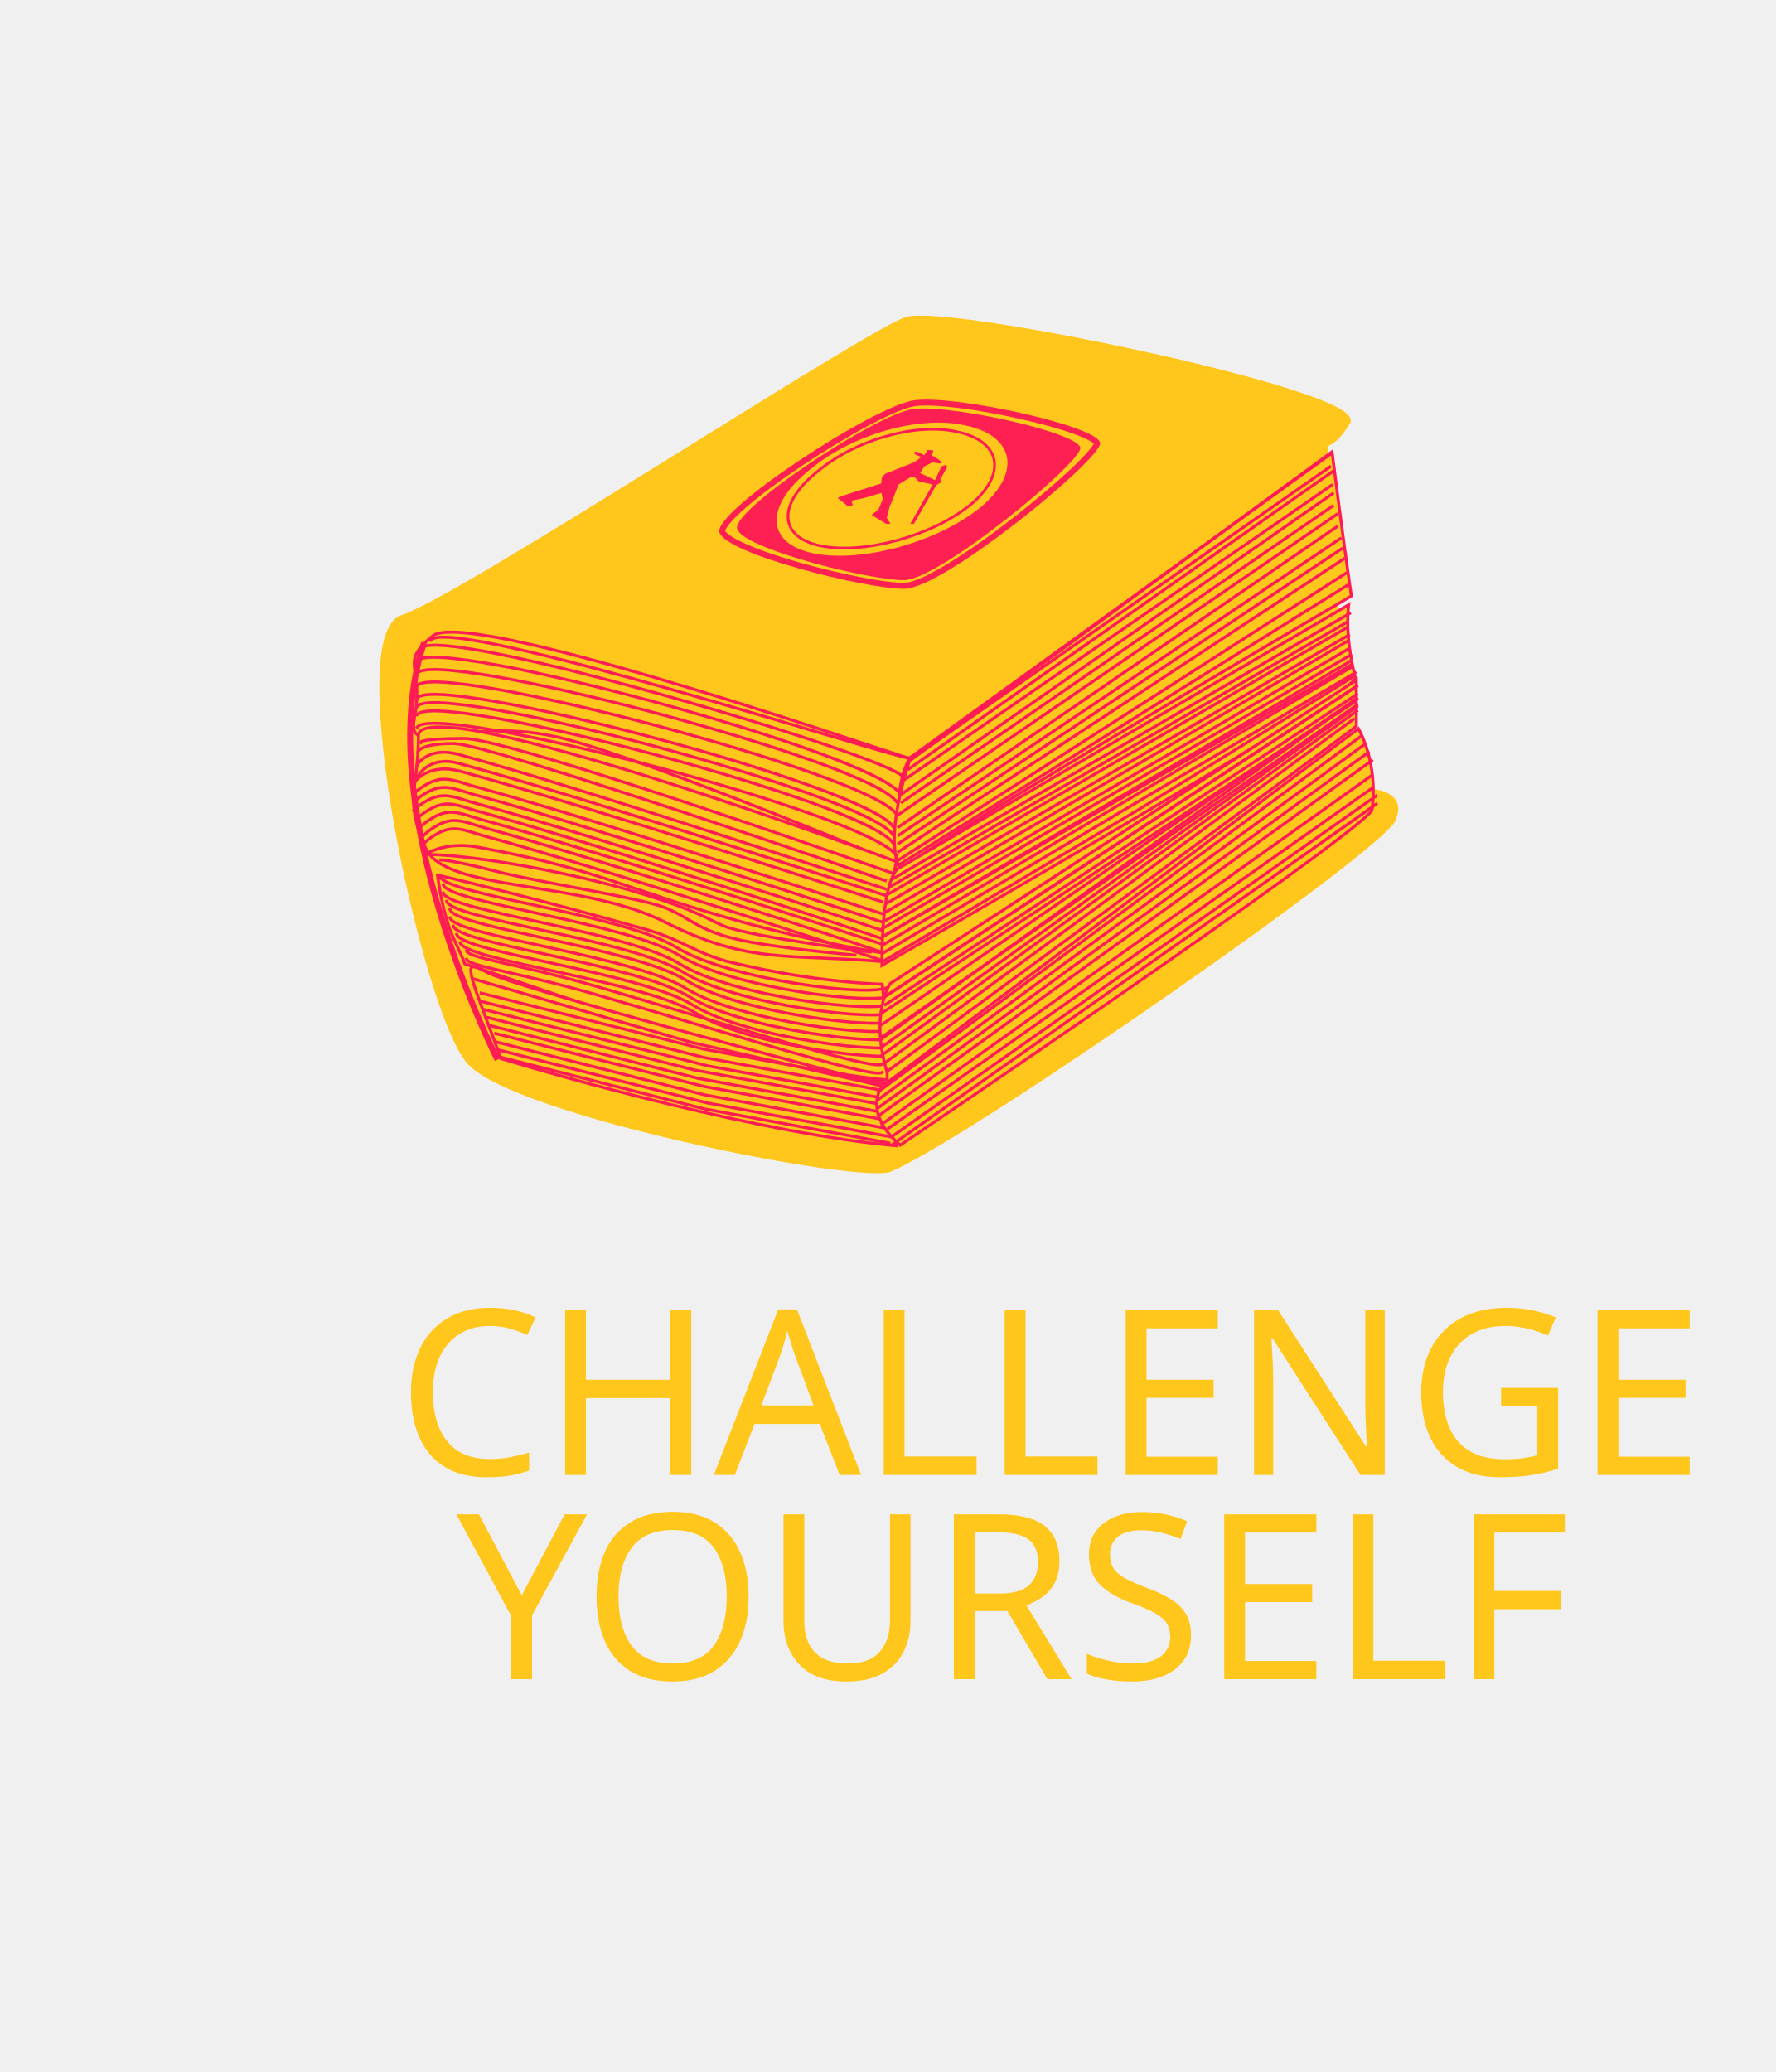
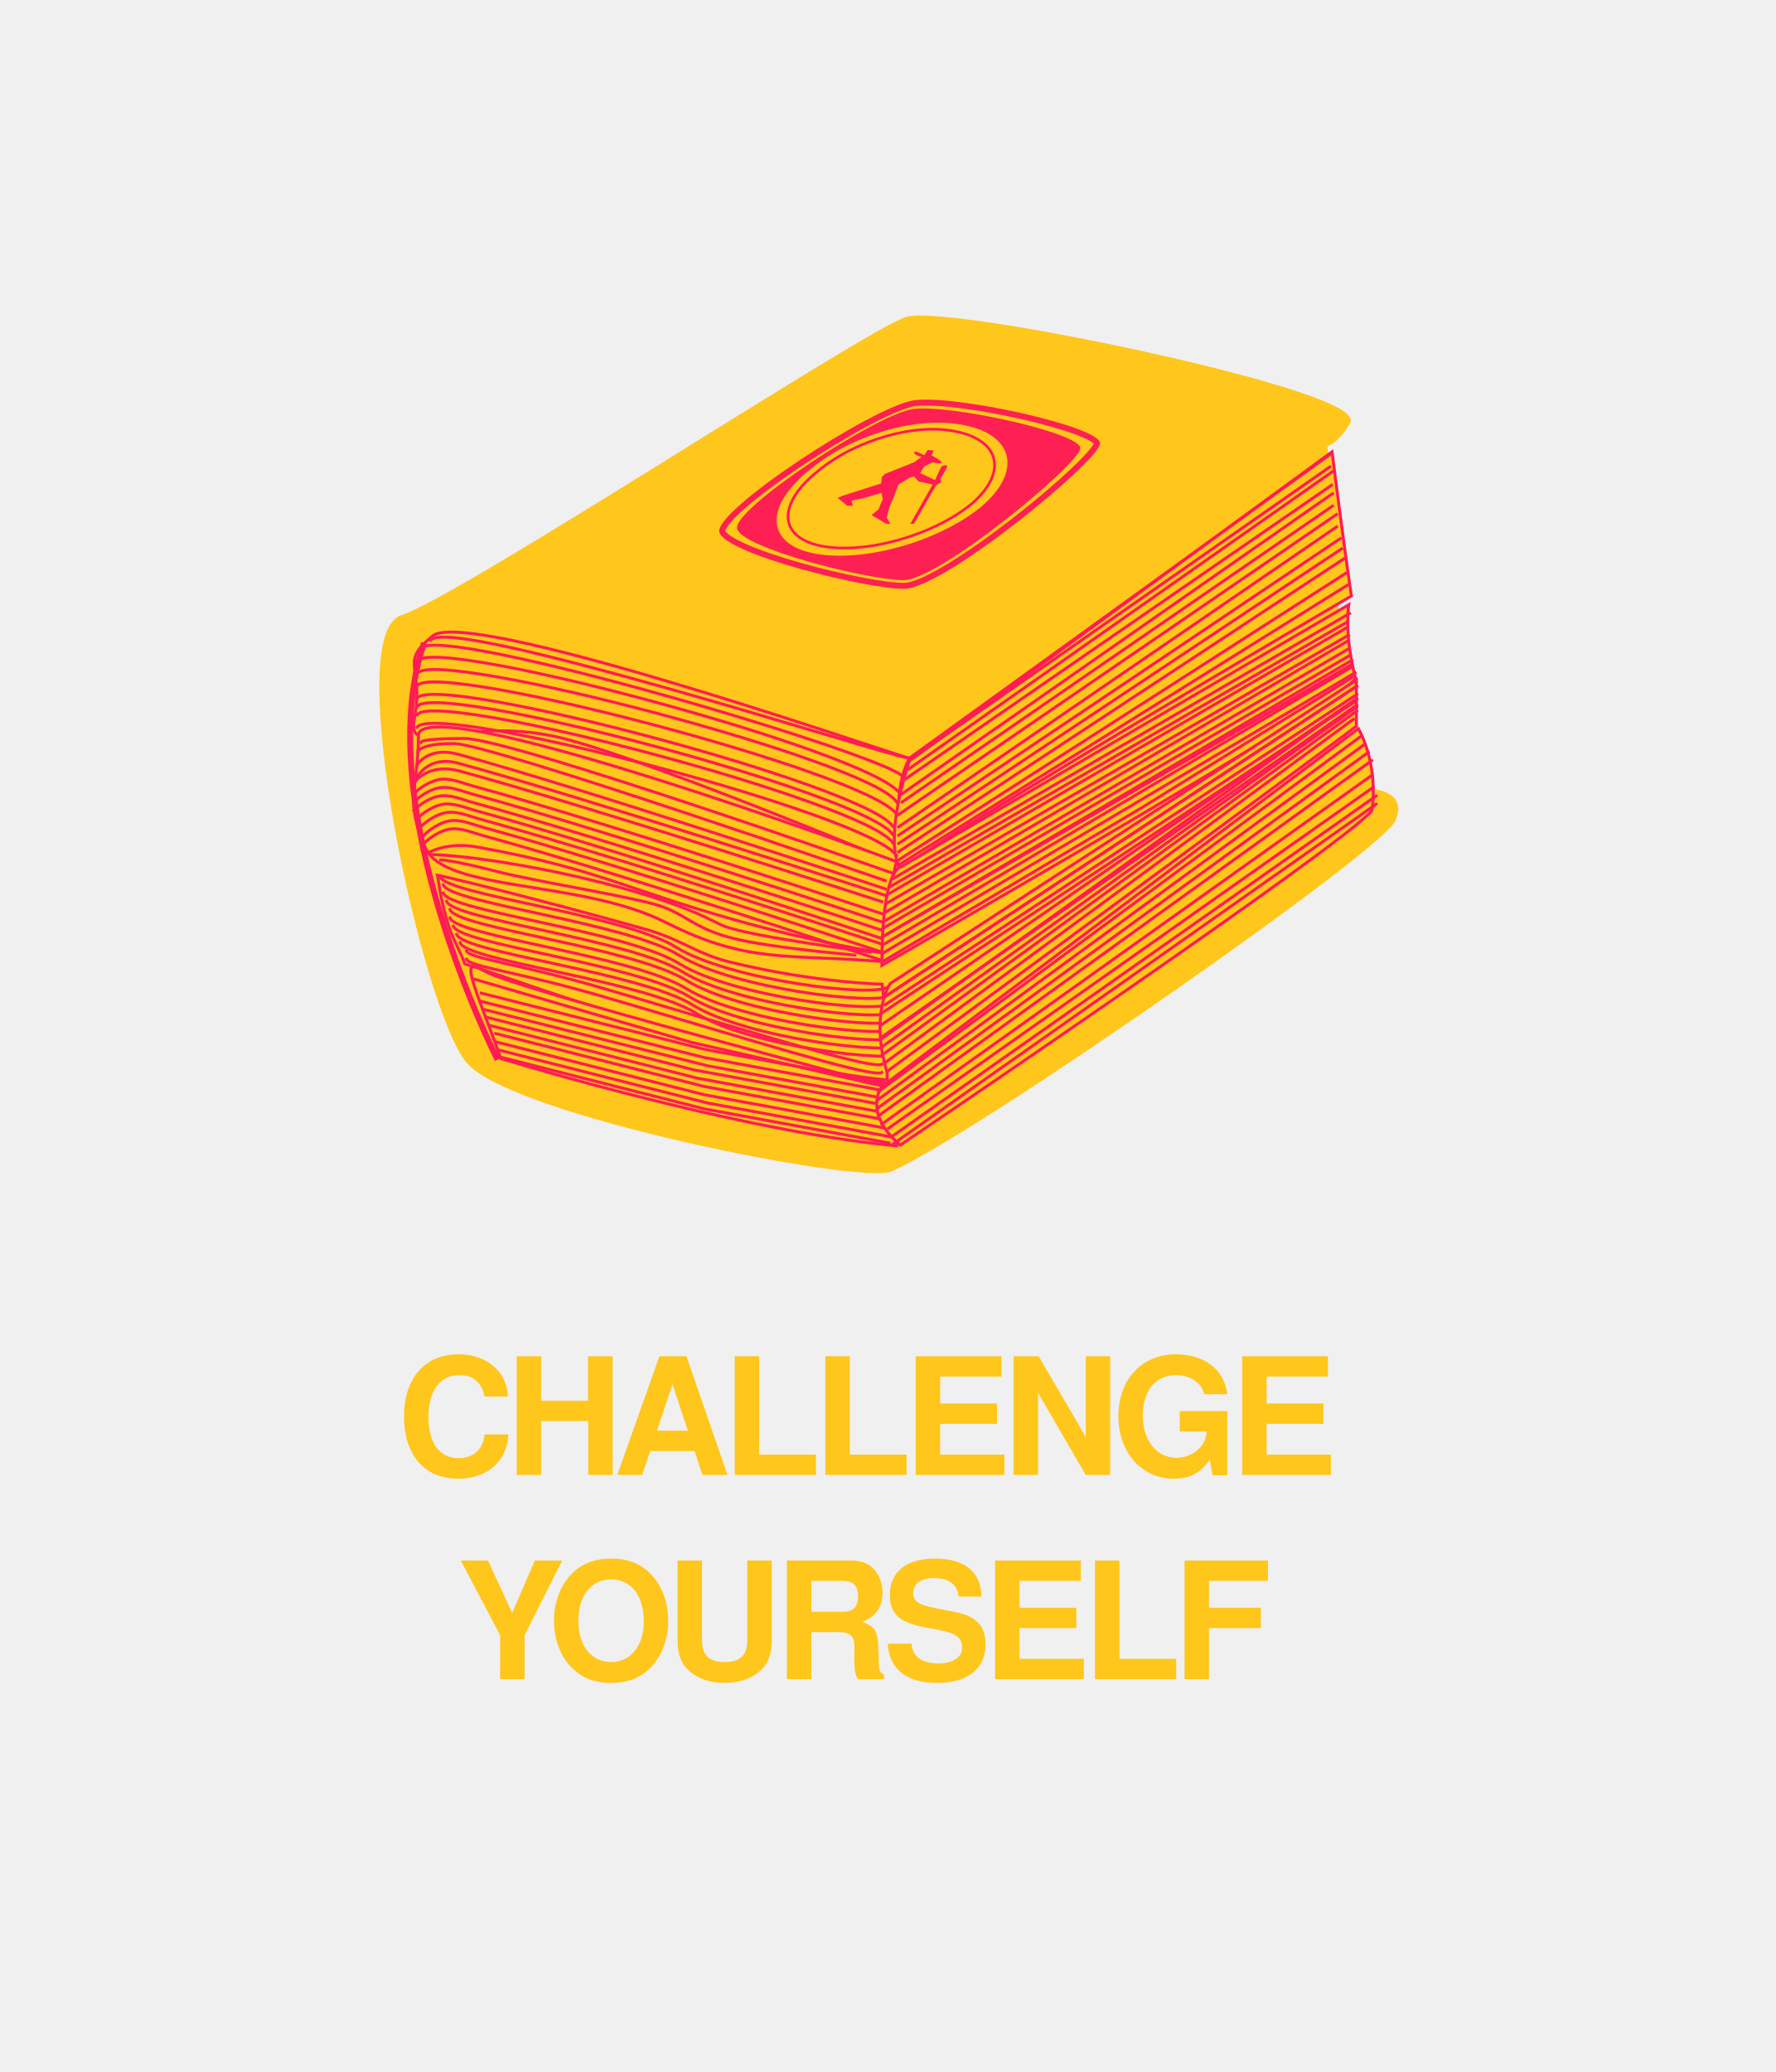
<svg xmlns="http://www.w3.org/2000/svg" xmlns:xlink="http://www.w3.org/1999/xlink" width="600px" height="700px" viewBox="0 0 600 700" version="1.1" style="background: #FF1C54;">
  <defs>
    <path d="M242.69,42.766 C242.69,48.454 189.823,91.922 176.475,91.922 C163.127,91.922 115.987,80.045 114.051,72.801 C112.114,65.557 166.177,30.189 179.834,28.234 C193.491,26.278 242.69,37.078 242.69,42.766 Z" id="path-1" />
    <mask id="mask-2" maskContentUnits="userSpaceOnUse" maskUnits="objectBoundingBox" x="0" y="0" width="128.69" height="63.922" fill="white">
      <use xlink:href="#path-1" />
    </mask>
    <path d="M168.749,42.981 C161.149,56.107 166.618,80.443 166.618,80.443 C166.618,80.443 81.65,44.786 51.063,37.016 C17.604,28.516 -2.658,45.007 0.282,29.558 C3.644,11.888 -5.258,10.995 6.746,1.408 C18.75,-8.179 149.224,36.802 168.749,42.981 Z" id="path-3" />
    <mask id="mask-4" maskContentUnits="userSpaceOnUse" maskUnits="objectBoundingBox" x="0" y="0" width="168.749" height="80.37" fill="white">
      <use xlink:href="#path-3" />
    </mask>
    <path d="M164.245,77.794 C164.245,77.794 160.57,91.256 160.57,112.515 C126.881,109.618 113.847,113.451 85.332,99.046 C56.817,84.641 10.847,88.994 4.084,73.723 C-3.342,56.954 1.629,53.625 1.629,35.518 C1.629,17.411 164.245,77.794 164.245,77.794 Z" id="path-5" />
    <mask id="mask-6" maskContentUnits="userSpaceOnUse" maskUnits="objectBoundingBox" x="0" y="0" width="164.245" height="80.384" fill="white">
      <use xlink:href="#path-5" />
    </mask>
    <path d="M79.198,100.561 C91.48,104.038 96.248,108.866 108.034,111.703 C137.143,118.71 159.239,119.038 159.239,119.038 C159.239,119.038 161.023,131.172 161.023,152.432 C114.981,148.472 37.022,119.038 17.434,113.089 C15.705,108.296 13.143,104.052 11.97,100.358 C8.602,89.757 8.434,83.679 7.895,82.116 C7.74,81.666 46.418,91.28 79.198,100.561 Z" id="path-7" />
    <mask id="mask-8" maskContentUnits="userSpaceOnUse" maskUnits="objectBoundingBox" x="0" y="0" width="153.128" height="70.331" fill="white">
      <use xlink:href="#path-7" />
    </mask>
    <path d="M160.823,153.511 C160.823,153.511 164.236,153.408 164.236,174.667 C118.194,170.707 49.216,151.02 29.629,145.071 C19.649,117.41 14.656,109.107 25.26,114.939 C35.864,120.771 160.823,153.511 160.823,153.511 Z" id="path-9" />
    <mask id="mask-10" maskContentUnits="userSpaceOnUse" maskUnits="objectBoundingBox" x="0" y="0" width="144.895" height="61.489" fill="white">
      <use xlink:href="#path-9" />
    </mask>
+     <style type="text/css">
+ 
+              #challengetext {
+                 font-family: 'Helvetica Neue', 'Helvetica', 'Arial';
+                 font-size: 55px;
+                 font-weight: bold;
+                 letter-spacing: -3px;
+             }
+ 
+         </style>
  </defs>
  <g id="Challenge-Yourself" stroke="none" stroke-width="1" fill="none" fill-rule="evenodd">
    <g id="challengeyourself">
-       <text id="CHALLENGE-" font-family="Anton" font-size="78" font-weight="normal" line-spacing="69" fill="#FFC61C">
+       <text id="challengetext" fill="#FFC61C">
        <tspan x="134.083" y="498.289">CHALLENGE </tspan>
        <tspan x="154.193" y="567.289">YOURSELF</tspan>
      </text>
      <g id="book" transform="translate(129, 107)">
        <path d="M326.387,35.322 C327.387,25.119 191.039,-3.309 177.311,1.076 C163.582,5.461 26.607,95.479 7.016,101.742 C-12.576,108.005 14.566,233.992 29.5,251.477 C44.434,268.961 162.027,292.219 171.902,287.798 C201.834,274.398 341.76,176.699 341.76,169.232 C346.316,158.385 326.387,160.246 326.387,160.246 L318.449,42.982 C318.449,42.982 321.799,42.982 326.387,35.322 Z" stroke="#FFC61C" stroke-width="2" fill="#FFC61C" />
        <use id="Rectangle-41" stroke="#FF1C54" mask="url(#mask-2)" stroke-width="4" fill="#FFC61C" opacity="0.973" xlink:href="#path-1" />
        <path d="M236,44.398 C236,49.559 188.346,89 176.314,89 C164.282,89 121.791,78.223 120.046,71.65 C118.3,65.078 167.032,32.986 179.342,31.212 C191.652,29.438 236,39.237 236,44.398 Z" id="Rectangle-41" fill="#FF1C54" opacity="0.973" />
        <g id="Group-2" transform="translate(10.23934, 105.9726)" stroke="#FF1C54" stroke-width="2" fill="#FFC61C">
          <use id="Rectangle-41" mask="url(#mask-4)" xlink:href="#path-3" />
          <use id="Rectangle-41-Copy" mask="url(#mask-6)" xlink:href="#path-5" />
          <use id="Rectangle-41-Copy-2" mask="url(#mask-8)" xlink:href="#path-7" />
          <use id="Rectangle-41-Copy-4" mask="url(#mask-10)" xlink:href="#path-9" />
        </g>
        <g id="pages" transform="translate(19.34098, 188.411)" stroke="#FF1C54" stroke-linecap="square">
          <path d="M0.292,0.725 C2.365,6.882 62.211,13.541 80.094,24.602 C97.976,35.664 146.689,41.749 151.884,37.978" id="Line" />
          <path d="M1.43,3.519 C3.503,9.677 63.349,16.335 81.231,27.397 C99.114,38.458 147.827,44.543 153.021,40.773" id="Line" />
          <path d="M1.43,6.314 C3.503,12.471 63.349,19.13 81.231,30.191 C99.114,41.253 147.827,47.338 153.021,43.568" id="Line" />
          <path d="M2.568,9.108 C4.641,15.266 64.487,21.924 82.369,32.986 C100.252,44.047 148.965,50.132 154.159,46.362" id="Line" />
          <path d="M3.705,11.903 C5.778,18.06 65.624,24.719 83.507,35.78 C101.389,46.842 150.103,52.927 155.297,49.157" id="Line" />
          <path d="M3.705,14.697 C5.778,20.855 65.624,27.513 83.507,38.575 C101.389,49.636 150.103,55.721 155.297,51.951" id="Line" />
          <path d="M4.843,17.492 C6.916,23.649 66.762,30.308 84.645,41.369 C102.527,52.431 151.24,58.516 156.434,54.746" id="Line" />
          <path d="M5.981,20.286 C8.054,26.444 67.9,33.102 85.782,44.164 C103.665,55.225 152.378,61.31 157.572,57.54" id="Line" />
          <path d="M7.118,23.081 C9.192,29.239 69.038,35.897 86.92,46.958 C104.802,58.02 153.516,64.105 158.71,60.335" id="Line" />
          <path d="M9.308,25.875 C10.128,28.311 27.203,30.345 52.987,37.786 C86.86,47.562 131.586,61.686 145.462,64.008 C147.725,64.387 149.168,64.452 149.608,64.132" id="Line" />
          <path d="M9.308,28.67 C10.128,31.106 27.203,33.139 52.987,40.581 C86.86,50.356 131.586,64.481 145.462,66.803 C147.725,67.182 149.168,67.246 149.608,66.927" id="Line" />
          <polyline id="Line" points="20.265 59.352 90.736 77.236 153.021 88.726" />
          <polyline id="Line" points="19.265 61.352 89.736 79.236 152.021 90.726" />
          <polyline id="Line" points="19.128 56.558 89.598 74.441 151.884 85.932" />
          <polyline id="Line" points="19.128 53.763 89.598 71.647 151.884 83.137" />
          <polyline id="Line" points="16.852 50.969 87.323 68.852 149.608 80.342" />
          <polyline id="Line" points="15.715 48.174 86.185 66.058 148.47 77.548" />
          <polyline id="Line" points="15.365 45.693 90.736 64.66 153.021 76.151" />
          <polyline id="Line" points="14.227 42.899 89.598 61.866 151.884 73.356" />
          <polyline id="Line" points="14.227 40.104 89.598 59.071 151.884 70.562" />
          <polyline id="Line" points="11.814 35.364 85.295 56.756 151.884 71.959" />
        </g>
        <g id="Group-3" transform="translate(167.1049, 45.49315)" stroke="#FF1C54" fill="#FFC61C">
          <path d="M11.157,104.562 L153.94,0.15 C153.94,0.15 157.766,30.601 160.469,48.844 C160.469,48.844 1.844,141.796 8.373,141.796 C1.844,131.191 11.157,104.562 11.157,104.562 Z" id="Path-126" />
          <path d="M8.257,140.41 C8.257,140.41 1.844,140.41 1.844,173.644 C1.844,173.644 166.641,79.463 161.786,76.291 C157.973,61.609 159.573,51.815 159.573,51.815 L8.257,140.41 Z" id="Path-127" />
          <path d="M4.707,179.762 C4.707,179.762 -2.282,189.631 3.52,209.552 C3.52,209.552 157.49,96.735 162.158,92.824 C162.158,85.848 162.158,77.263 162.158,77.263 L4.707,179.762 Z" id="Path-128" />
          <path d="M1.844,214.585 C1.844,214.585 -4.86,223.23 8.055,234.381 C8.055,234.381 159.534,131.929 167.409,121.319 C169.706,105.074 162.839,93.668 162.839,93.668 L1.844,214.585 Z" id="Path-129" />
        </g>
        <g id="pages" transform="translate(10.23934, 45.89041)" stroke="#FF1C54" stroke-linecap="square">
          <path d="M0.569,115.274 C0.569,115.274 4.348,111.456 8.951,110.512 C12.712,109.74 17.01,111.682 20.36,112.593 C66.004,125.006 158.71,155.8 158.71,155.8" id="Line" />
          <path d="M0.569,118.068 C0.569,118.068 4.348,114.251 8.951,113.306 C12.712,112.534 17.01,114.476 20.36,115.387 C66.004,127.8 158.71,158.594 158.71,158.594" id="Line" />
          <path d="M0.569,120.863 C0.569,120.863 4.348,117.045 8.951,116.101 C12.712,115.329 17.01,117.271 20.36,118.182 C66.004,130.595 158.71,161.389 158.71,161.389" id="Line" />
          <path d="M1.707,123.658 C1.707,123.658 5.486,119.84 10.088,118.895 C13.85,118.123 18.148,120.065 21.498,120.976 C67.142,133.389 158.71,164.184 158.71,164.184" id="Line" />
          <path d="M2.844,126.452 C2.844,126.452 6.623,122.634 11.226,121.69 C14.988,120.918 19.285,122.86 22.635,123.771 C68.28,136.184 158.71,166.065 158.71,166.065" id="Line" />
          <path d="M3.982,129.247 C3.982,129.247 7.761,125.429 12.364,124.484 C16.125,123.713 20.423,125.654 23.773,126.565 C69.417,138.978 158.71,168.783 158.71,168.783" id="Line" />
          <path d="M3.982,132.041 C3.982,132.041 7.761,128.223 12.364,127.279 C16.125,126.507 20.423,128.449 23.773,129.36 C69.417,141.773 158.71,171.578 158.71,171.578" id="Line" />
          <path d="M9.67,137.63 C9.67,137.63 13.582,137.63 28.213,141.428 C42.843,145.225 77.002,150.405 85.287,153.699 C93.572,156.993 96.173,161.075 108.787,164.209 C121.402,167.344 149.608,169.767 149.608,169.767" id="Line" />
          <path d="M6.748,135.788 C24.442,136.487 59.075,142.636 84.891,151.363 C97.741,155.706 102.427,158.875 105.612,160.068 C115.196,163.66 154.736,168.771 154.736,168.771" id="Line" />
          <path d="M5.897,135.001 C5.897,135.001 12.146,131.472 21.936,133.254 C62.984,140.726 71.149,147.237 109.747,158.096 C136.401,165.595 158.71,169.025 158.71,169.025" id="Line" />
          <path d="M2.849,66.201 C9.255,57.49 161.185,102.446 165.943,109.625" id="Line" />
          <path d="M6.262,63.406 C12.668,54.695 162.75,103.119 167.404,103.119" id="Line" />
          <path d="M1.711,70.392 C8.117,61.681 155.57,101.299 164.805,115.214" id="Line-Copy-2" />
          <path d="M1.711,74.584 C8.117,65.873 154.432,104.093 163.667,118.008" id="Line-Copy-3" />
          <path d="M1.711,78.776 C8.117,70.065 154.432,108.285 163.667,122.2" id="Line-Copy-4" />
          <path d="M1.711,82.968 C8.117,74.257 153.295,112.477 162.53,126.392" id="Line-Copy-4" />
          <path d="M1.711,85.762 C8.117,77.051 153.295,115.271 162.53,129.187" id="Line-Copy-4" />
          <path d="M1.711,88.557 C8.117,79.846 153.295,118.066 162.53,131.981" id="Line-Copy-4" />
          <path d="M1.711,92.749 C8.117,84.038 154.432,122.258 163.667,136.173" id="Line-Copy-4" />
          <path d="M3.004,97.995 C3.004,97.995 1.53,96.598 17.578,96.598 C33.626,96.598 162.521,142.179 162.521,142.179" id="Line" />
          <path d="M1.912,101.301 C1.912,101.301 1.988,98.301 14.072,98.301 C26.157,98.301 159.848,144.616 159.848,144.616" id="Line" />
          <path d="M1.707,105.493 C1.707,105.493 5.411,99.181 15.542,101.936 C58.504,113.619 159.848,147.411 159.848,147.411" id="Line" />
          <path d="M1.707,109.685 C1.707,109.685 5.456,102.193 15.588,104.949 C58.549,116.632 159.848,149.587 159.848,149.587" id="Line" />
          <path d="M1.332,110.781 C1.332,110.781 5.969,104.857 16.1,107.612 C59.061,119.295 158.71,151.735 158.71,151.735" id="Line" />
          <path d="M167.811,104.096 L310.025,4.89" id="Line" />
          <path d="M167.811,106.89 L311.162,6.288" id="Line" />
          <path d="M165.536,111.082 L310.612,11.065" id="Line" />
          <path d="M167.949,103.301 L310.025,0.699" id="Line" />
          <path d="M165.536,115.274 L310.948,13.903" id="Line" />
          <path d="M165.536,118.068 L310.948,18.095" id="Line" />
          <path d="M164.398,122.26 L312.306,20.953" id="Line" />
          <path d="M164.398,126.452 L312.306,25.145" id="Line" />
          <path d="M164.398,129.247 L313.539,29.09" id="Line" />
          <path d="M164.398,132.041 L313.994,32.557" id="Line" />
          <path d="M164.398,134.836 L314.7,35.958" id="Line" />
          <path d="M164.398,137.63 L315.435,40.799" id="Line" />
          <path d="M164.913,139.026 L316.391,44.575" id="Line" />
          <path d="M162.412,144.002 L316.714,54.373" id="Line" />
          <path d="M161.274,146.797 L316.012,57.211" id="Line" />
          <path d="M160.136,149.591 L315.873,59.117" id="Line" />
          <path d="M160.136,152.386 L316.379,61.698" id="Line" />
          <path d="M160.136,155.18 L316.292,63.562" id="Line" />
          <path d="M160.136,157.975 L316.292,66.356" id="Line" />
          <path d="M158.999,160.77 L317.012,68.413" id="Line" />
          <path d="M158.999,163.564 L317.442,70.208" id="Line" />
          <path d="M158.999,163.564 L317.442,71.605" id="Line" />
          <path d="M158.999,169.153 L318.58,74.4" id="Line" />
          <polyline id="Line" points="158.999 171.948 246.431 120.034 317.625 75.95" />
          <path d="M319.126,78.945 L159.848,183.74" id="Line" />
          <path d="M320.773,95.708 L157.572,215.877" id="Line" />
          <path d="M321.91,98.503 L157.572,218.491" id="Line" />
          <path d="M323.048,101.297 L157.572,221.286" id="Line" />
          <path d="M324.186,104.092 L157.572,224.08" id="Line" />
          <path d="M324.167,109.101 L158.71,226.875" id="Line" />
          <polyline id="Line" points="324.553 113.22 167.386 223.77 160.985 228.272" />
          <polyline id="Line" points="325.69 116.015 168.524 226.564 162.123 231.066" />
          <polyline id="Line" points="325.69 118.809 168.524 229.359 162.123 233.861" />
          <path d="M319.126,78.945 L159.848,183.74" id="Path" />
          <path d="M319.126,81.74 L159.848,186.534" id="Path" />
          <path d="M317.989,84.534 L158.71,189.329" id="Line" />
          <path d="M317.989,90.123 L159.848,206.096" id="Line" />
          <path d="M319.126,87.329 L158.71,203.61" id="Line" />
          <path d="M319.126,85.932 L158.71,200.815" id="Line" />
          <path d="M319.126,83.137 L158.71,198.021" id="Line" />
          <path d="M319.126,83.137 L158.71,193.226" id="Line" />
          <path d="M319.126,85.342 L158.71,197.432" id="Line" />
          <polyline id="Path" points="158.999 166.359 300.848 82.283 317.312 72.525" />
        </g>
        <path d="M38.66,250.102 C38.66,250.102 -3.91,166.043 13.957,111.109" id="Line" stroke="#FF1C54" stroke-width="2" stroke-linecap="square" />
        <path d="M200.498,41.376 C185.748,35.208 162.206,37.728 146.118,47.003 C129.135,56.279 126.995,68.798 142.311,74.966 C157.985,81.134 184.564,78.614 201.061,69.339 C216.813,60.063 215.917,47.544 200.498,41.376 Z" id="Oval-1" fill="#FFC61C" transform="translate(172.2376, 58.17099) rotate(-10) translate(-172.2376, -58.17099) " />
        <path d="M197.284,43.013 C184.088,37.509 163.025,39.757 148.631,48.034 C133.437,56.312 131.522,67.483 145.225,72.987 C159.248,78.491 183.028,76.243 197.788,67.966 C211.881,59.688 211.079,48.517 197.284,43.013 Z" id="Oval-1-Copy" stroke="#FF1C54" stroke-width="0.9" transform="translate(172, 58) rotate(-10) translate(-172, -58) " />
        <path d="M183.264,46.796 L184.455,45 L186.417,45.211 L185.777,46.84 C185.777,46.84 189.994,49.128 189.06,49.446 C188.127,49.765 186.128,49.156 186.128,49.156 L183.264,50.606 L181.887,52.825 L186.896,55.181 L189.06,50.606 C189.06,50.606 191,49.606 191,50.606 C191,51.041 188.661,54.911 188.661,54.911 L189.06,55.868 L187.298,56.938 L179.787,69.958 L178.561,69.958 L186.112,56.681 L181.314,55.618 L179.877,53.996 L178.561,54.257 L174.551,56.684 L172.774,61.405 L171.545,64.215 L170.597,67.935 L171.857,69.975 L170.432,69.958 L165.443,66.993 L167.782,65.139 L169.262,61.607 L168.804,59.507 L162.744,61.305 L158.714,62.147 L159.146,63.884 L157.248,63.865 L154,61.218 L155.815,60.441 L168.71,56.329 L168.941,54.145 L170.072,53.064 L179.877,49.156 L182.363,47.369 C182.363,47.369 179.628,46.697 179.877,45.842 C180.125,44.987 183.264,46.796 183.264,46.796 Z" id="Path-100" fill="#FF1C54" />
      </g>
    </g>
  </g>
</svg>
